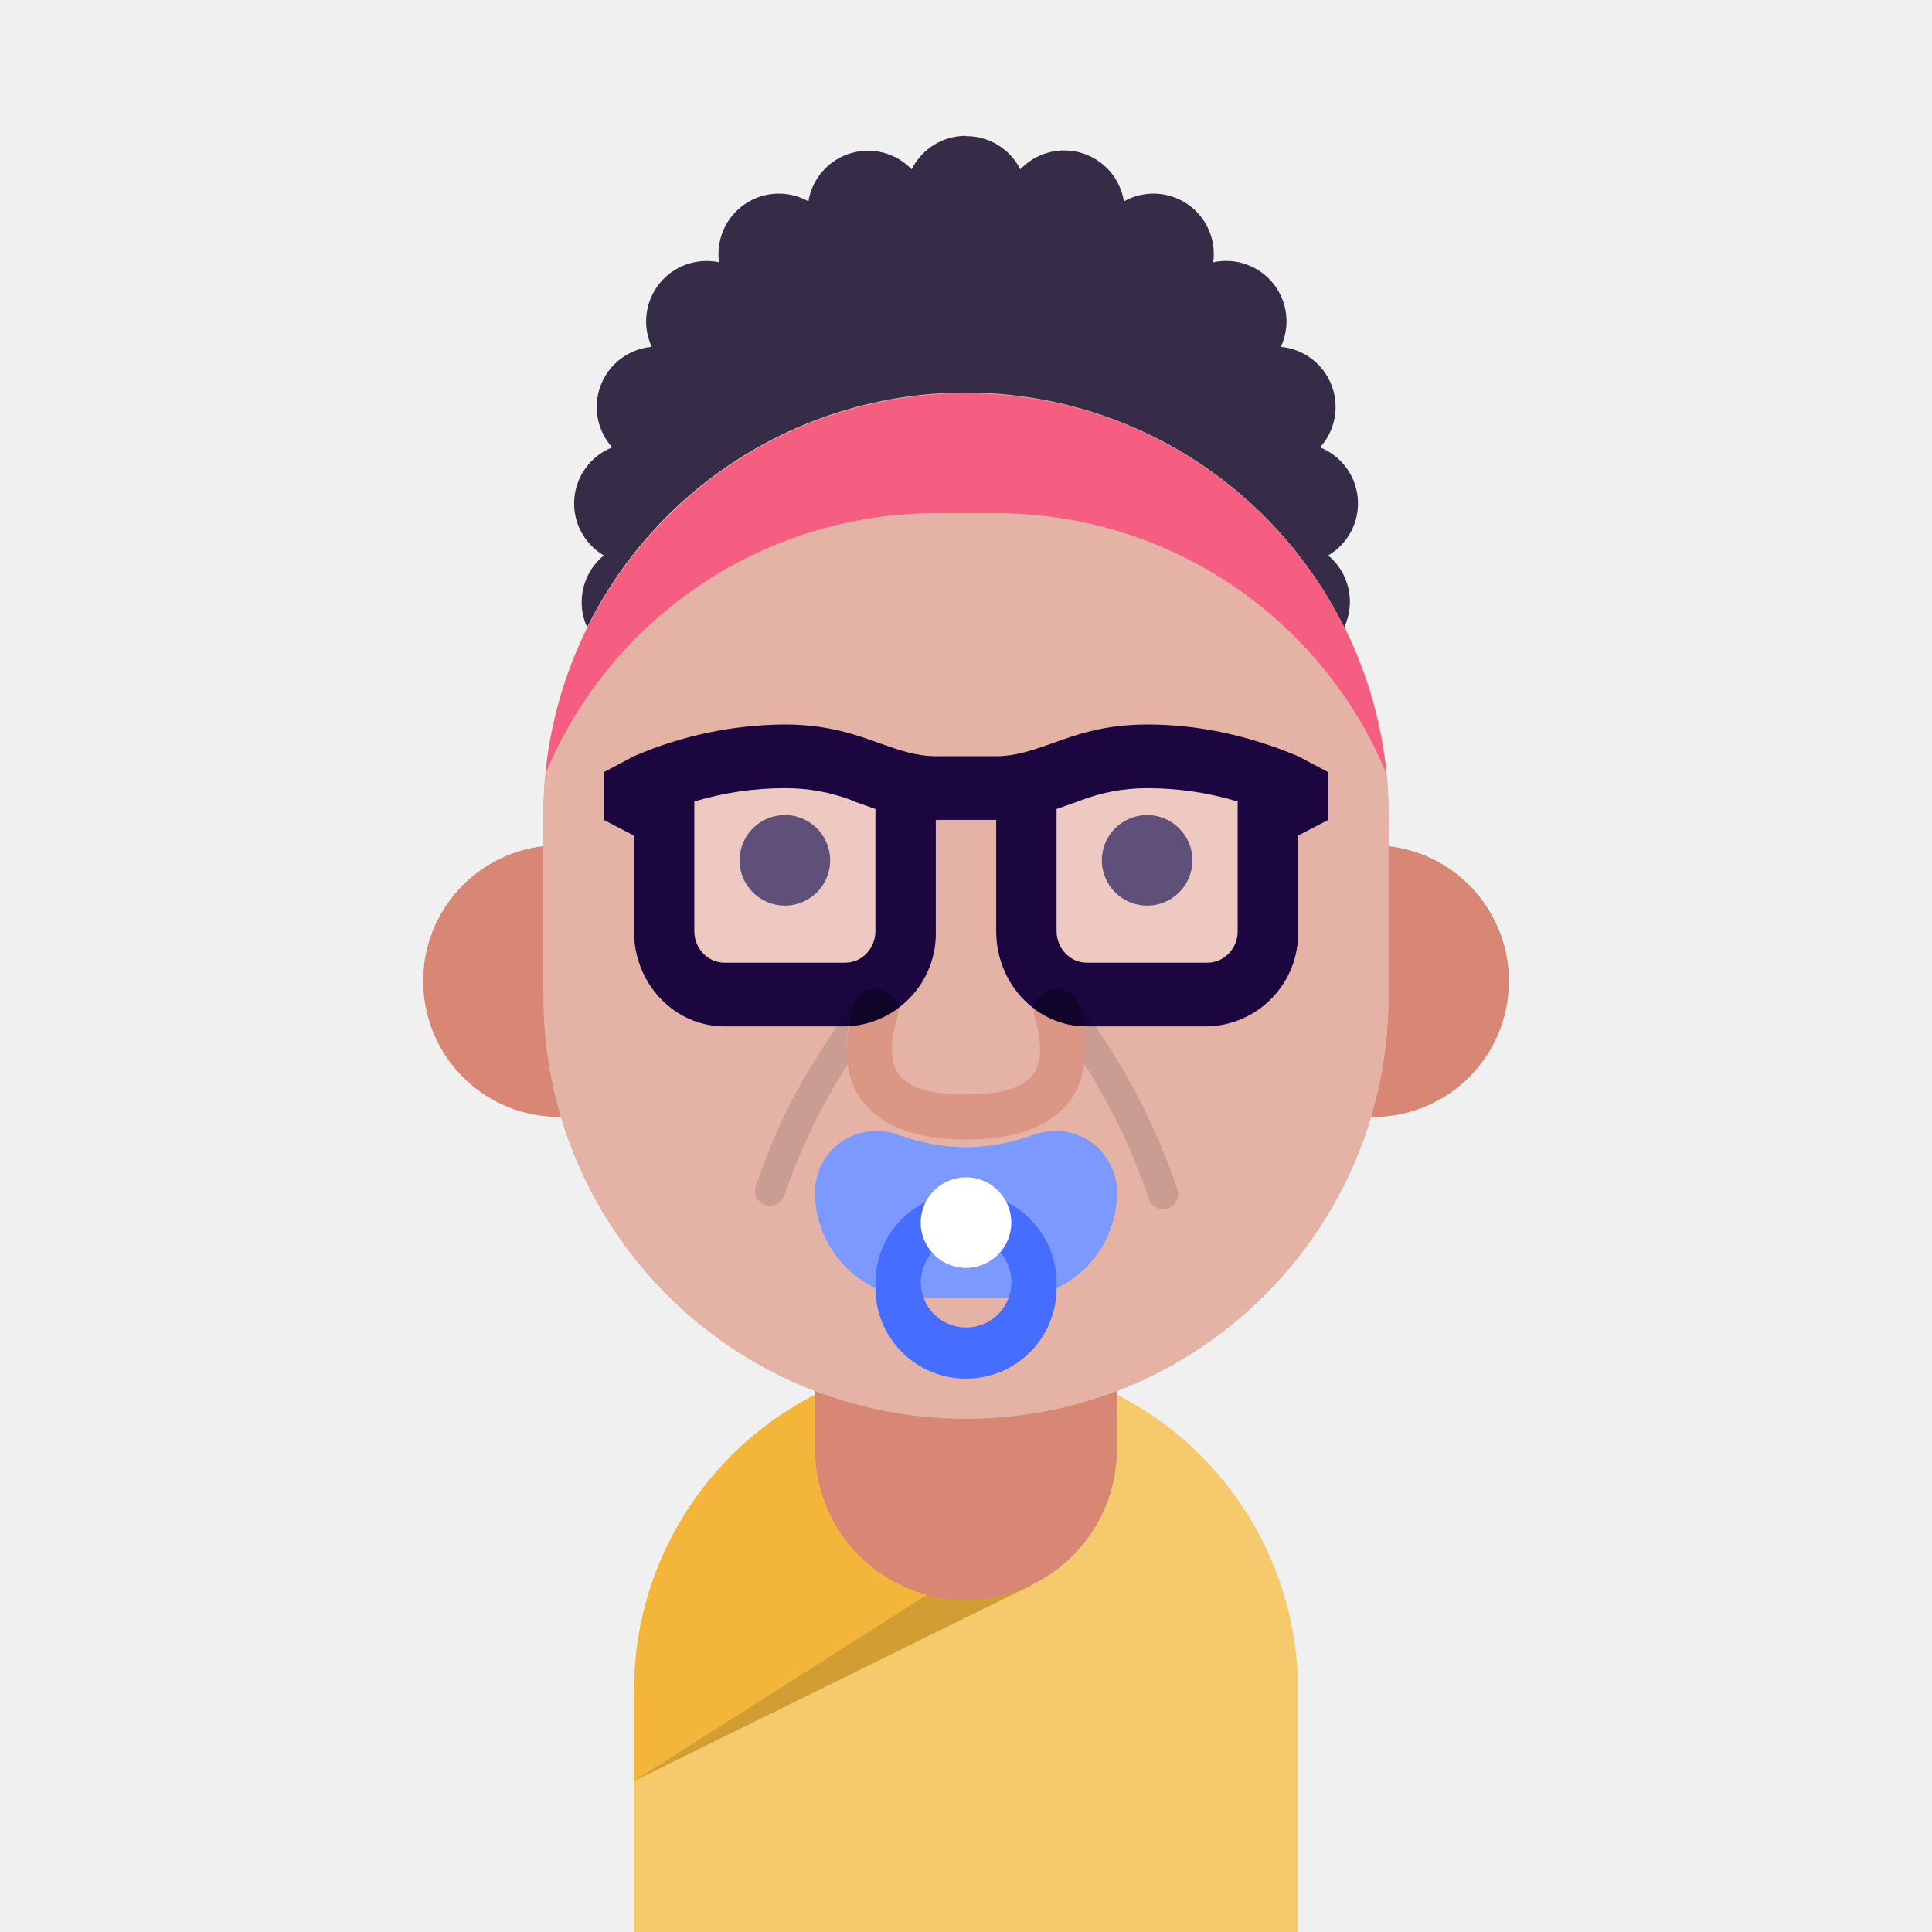
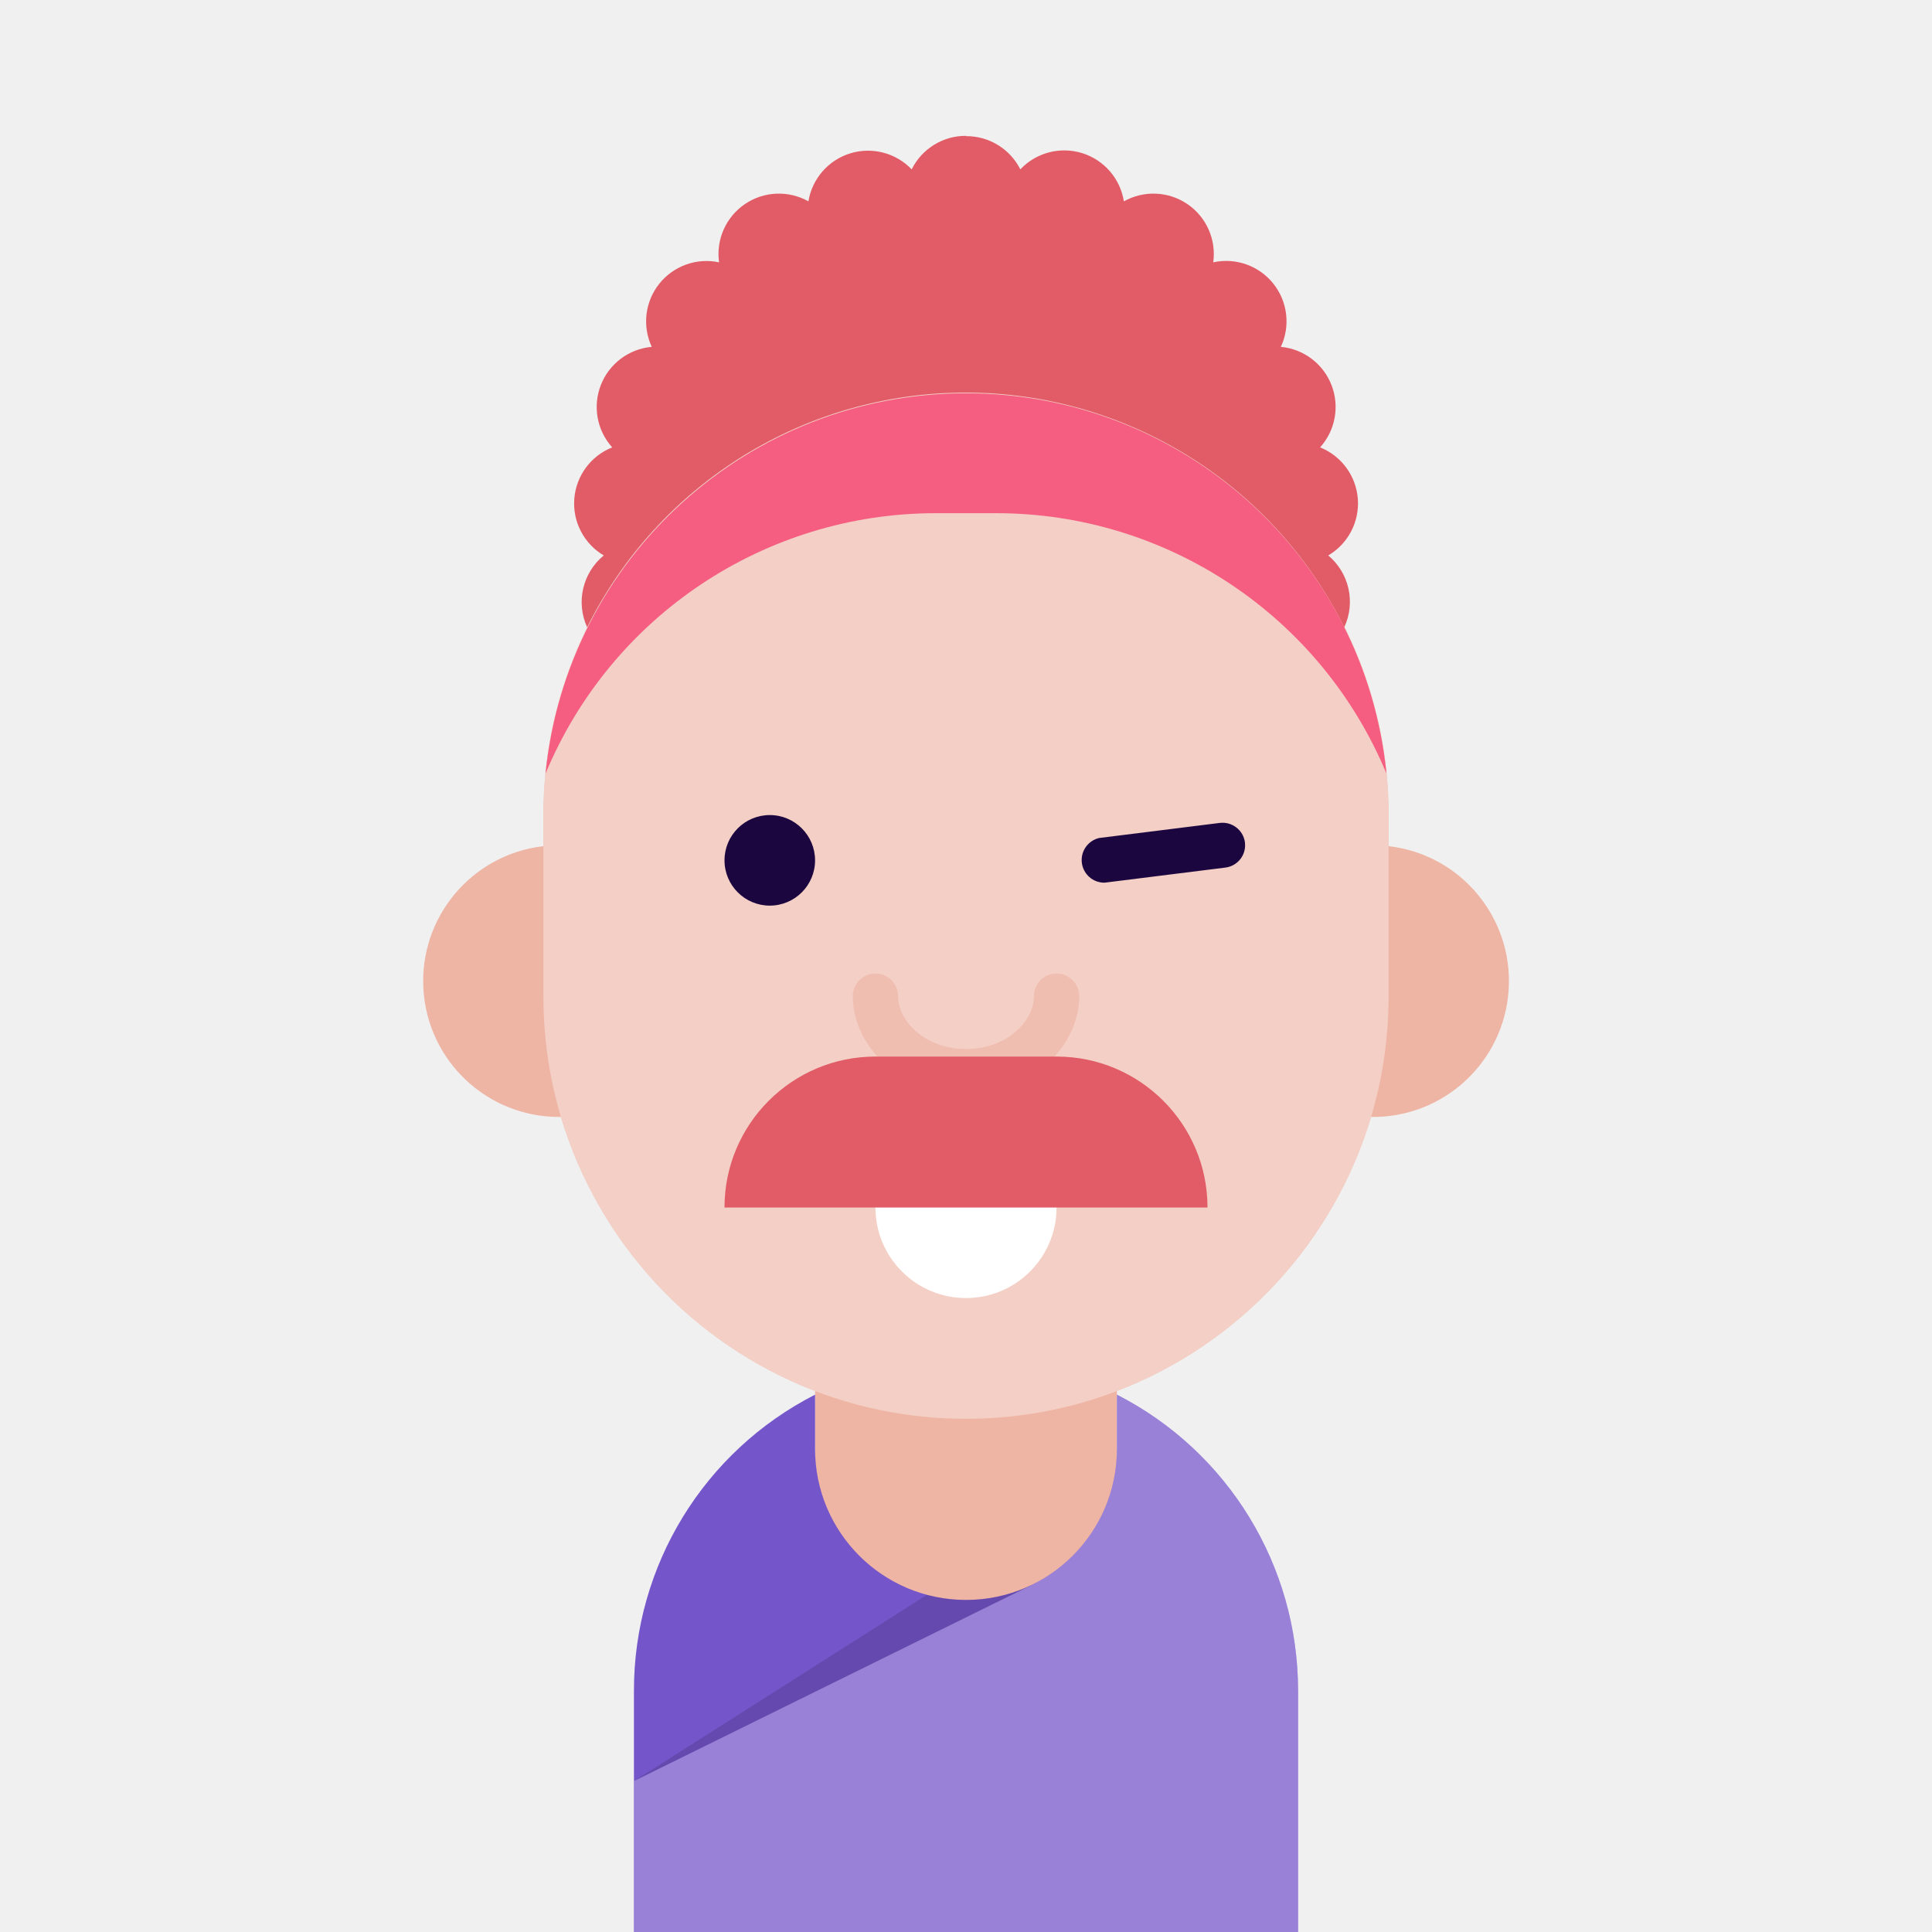
<svg xmlns="http://www.w3.org/2000/svg" viewBox="0 0 64 64" fill="none" shape-rendering="auto" width="96" height="96">
  <mask id="viewboxMask">
    <rect width="64" height="64" rx="0" ry="0" x="0" y="0" fill="#fff" />
  </mask>
  <g mask="url(#viewboxMask)">
-     <path d="M37 46.08V52a5 5 0 0 1-10 0v-5.92A14.04 14.04 0 0 1 18.58 37h-.08a4.5 4.5 0 0 1-.5-8.97V27a14 14 0 1 1 28 0v1.03a4.5 4.5 0 0 1-.58 8.97A14.04 14.04 0 0 1 37 46.08Z" fill="#d78774" />
+     <path d="M37 46.08V52a5 5 0 0 1-10 0v-5.92A14.04 14.04 0 0 1 18.58 37h-.08a4.5 4.5 0 0 1-.5-8.97V27a14 14 0 1 1 28 0v1.03a4.5 4.5 0 0 1-.58 8.97A14.04 14.04 0 0 1 37 46.08Z" fill="#eeb4a4" />
    <mask id="personas-a" style="mask-type:luminance" maskUnits="userSpaceOnUse" x="14" y="13" width="36" height="44">
      <path d="M37 46.08V52a5 5 0 0 1-10 0v-5.92A14.04 14.04 0 0 1 18.58 37h-.08a4.5 4.5 0 0 1-.5-8.97V27a14 14 0 1 1 28 0v1.03a4.5 4.5 0 0 1-.58 8.97A14.04 14.04 0 0 1 37 46.08Z" fill="#fff" />
    </mask>
    <g mask="url(#personas-a)">
      <path d="M32 13a14 14 0 0 1 14 14v6a14 14 0 1 1-28 0v-6a14 14 0 0 1 14-14Z" fill="#fff" style="mix-blend-mode:overlay" opacity=".36" />
    </g>
    <g transform="translate(20 24)">
-       <path d="M6 6a1.5 1.5 0 1 0 0-3 1.5 1.5 0 0 0 0 3ZM18 6a1.5 1.5 0 1 0 0-3 1.5 1.5 0 0 0 0 3Z" fill="#1B0640" />
-       <path d="M9 2H3v6h6V2ZM21 2h-6v6h6V2Z" opacity=".3" fill="#fff" />
-       <path fill-rule="evenodd" clip-rule="evenodd" d="M11 1.05h2c.65 0 1.21-.2 1.84-.42C15.66.33 16.6 0 18 0c1.67 0 3.33.35 5 1.05l1 .53v1.58l-1 .52v3.16A3.08 3.08 0 0 1 20 10h-4c-1.66 0-3-1.41-3-3.16V3.16h-2v3.68A3.08 3.08 0 0 1 8 10H4c-1.66 0-3-1.41-3-3.16V3.68l-1-.52V1.58l1-.53A12.8 12.8 0 0 1 6 0c1.4 0 2.34.33 3.16.63.63.22 1.19.42 1.84.42ZM8.24 2.52A6.1 6.1 0 0 0 6 2.11c-1 0-2 .14-3 .44v4.3c0 .57.45 1.04 1 1.04h4c.55 0 1-.47 1-1.05V2.8l-.76-.27ZM15 2.8l.76-.27A6.1 6.1 0 0 1 18 2.11c1 0 2 .14 3 .44v4.3c0 .57-.45 1.04-1 1.04h-4c-.55 0-1-.47-1-1.05V2.8Z" fill="#1B0640" />
+       <path d="M4 4.5a1.5 1.5 0 1 0 3 0 1.5 1.5 0 0 0-3 0ZM21.24 3.9a.75.75 0 0 0-.83-.64l-4 .5a.75.75 0 0 0 .18 1.48l4-.5c.41-.05.7-.42.65-.83Z" fill="#1B0640" />
    </g>
    <g transform="translate(2 2)">
-       <path d="M30 2.5a2 2 0 0 0-1.8 1.11 2 2 0 0 0-3.42 1.06 2 2 0 0 0-2.96 2.02 2 2 0 0 0-2.23 2.8 2 2 0 0 0-1.31 3.33A2 2 0 0 0 18 16.4a2 2 0 0 0-.55 2.38 14 14 0 0 1 25.08 0A2 2 0 0 0 42 16.4a2 2 0 0 0-.27-3.58 2 2 0 0 0-1.3-3.33 2 2 0 0 0-2.24-2.8 2 2 0 0 0-2.96-2.02 2 2 0 0 0-3.43-1.06A2 2 0 0 0 30 2.51Z" fill="#362c47" />
+       <path d="M30 2.5a2 2 0 0 0-1.8 1.11 2 2 0 0 0-3.42 1.06 2 2 0 0 0-2.96 2.02 2 2 0 0 0-2.23 2.8 2 2 0 0 0-1.31 3.33A2 2 0 0 0 18 16.4a2 2 0 0 0-.55 2.38 14 14 0 0 1 25.08 0A2 2 0 0 0 42 16.4a2 2 0 0 0-.27-3.58 2 2 0 0 0-1.3-3.33 2 2 0 0 0-2.24-2.8 2 2 0 0 0-2.96-2.02 2 2 0 0 0-3.43-1.06A2 2 0 0 0 30 2.51Z" fill="#e15c66" />
      <path d="M43.93 23.63A14 14 0 0 0 31 15h-2a14 14 0 0 0-12.93 8.63 14 14 0 0 1 27.86 0Z" fill="#F55D81" />
    </g>
    <g transform="translate(11 44)">
-       <path d="M32 20H10v-8a11 11 0 0 1 6-9.8V4a5 5 0 0 0 10 0V2.2a11 11 0 0 1 6 9.8v8Z" fill="#f3b63a" />
+       <path d="M32 20H10v-8a11 11 0 0 1 6-9.8V4a5 5 0 0 0 10 0V2.2a11 11 0 0 1 6 9.8v8Z" fill="#7555ca" />
      <mask id="bodySmall-a" style="mask-type:luminance" maskUnits="userSpaceOnUse" x="10" y="2" width="22" height="18">
        <path d="M32 20H10v-8a11 11 0 0 1 6-9.8V4a5 5 0 0 0 10 0V2.2a11 11 0 0 1 6 9.8v8Z" fill="#fff" />
      </mask>
      <g mask="url(#bodySmall-a)">
        <path opacity=".14" d="M20.62 8.25 22 8l1.2.5L10 15l10.62-6.75Z" fill="#000" />
        <path d="M21 1h11v47H10V15l13.34-6.58L21 1Z" fill="#fff" style="mix-blend-mode:overlay" opacity=".26" />
      </g>
    </g>
    <g transform="translate(23 36)">
-       <path fill-rule="evenodd" clip-rule="evenodd" d="M9 2c-.76 0-1.51-.14-2.27-.41A2.03 2.03 0 0 0 4 3.5c0 1.4.82 2.6 2 3.17a3 3 0 0 0 6 0 3.5 3.5 0 0 0 2-3.17 2.03 2.03 0 0 0-2.73-1.91C10.51 1.86 9.76 2 9 2ZM7.59 7h2.82A1.5 1.5 0 0 1 7.6 7Z" fill="#456DFF" />
-       <path fill-rule="evenodd" clip-rule="evenodd" d="M12 6.5v.17a3.5 3.5 0 0 0 2-3.17 2.03 2.03 0 0 0-2.73-1.91 6.61 6.61 0 0 1-4.54 0A2.03 2.03 0 0 0 4 3.5c0 1.4.82 2.6 2 3.17V6.5a3 3 0 1 1 6 0ZM7.59 7h2.82A1.5 1.5 0 1 0 7.6 7Z" fill="#fff" fill-opacity=".3" style="mix-blend-mode:lighten" />
-       <circle cx="9" cy="4.5" r="1.5" fill="#fff" />
+       <path d="M6 3h6v1a3 3 0 0 1-6 0V3Z" fill="#fff" />
    </g>
    <g transform="translate(24 28)">
-       <path opacity=".12" fill-rule="evenodd" clip-rule="evenodd" d="M11.72 5.3c.21.73.27 1.38.2 1.95a20.24 20.24 0 0 1 2.12 4.41.5.5 0 1 0 .94-.32 21.23 21.23 0 0 0-3.4-6.3c.07.07.11.16.14.25Zm-7.44 0a.75.75 0 0 1 .11-.24 28.75 28.75 0 0 0-2.07 3.22c-.48.89-.9 1.9-1.3 3.06a.5.5 0 0 0 .94.32 20.24 20.24 0 0 1 2.12-4.4 4.77 4.77 0 0 1 .19-1.97Z" fill="#000" />
-       <path d="M5.2 4.78a.75.75 0 0 0-.92.51c-.21.75-.27 1.4-.2 1.97.23 1.6 1.6 2.49 3.92 2.49 2.33 0 3.7-.89 3.92-2.5.07-.57.01-1.22-.2-1.96a.75.75 0 1 0-1.44.42c.52 1.83-.09 2.54-2.28 2.54-2.2 0-2.8-.71-2.28-2.54a.75.75 0 0 0-.51-.93Z" fill="#000" style="mix-blend-mode:overlay" opacity=".36" />
+       <path d="M4.25 5a.75.75 0 0 1 1.5 0c0 .84.91 1.75 2.25 1.75 1.34 0 2.25-.91 2.25-1.75a.75.75 0 0 1 1.5 0c0 1.66-1.59 3.25-3.75 3.25S4.25 6.66 4.25 5Z" fill="#000" style="mix-blend-mode:overlay" opacity=".36" />
    </g>
-     <g transform="translate(14 26)" />
+     <g transform="translate(14 26)">
+       <path d="M10 14a5 5 0 0 1 5-5h6a5 5 0 0 1 5 5H10Z" fill="#e15c66" />
+     </g>
  </g>
</svg>
